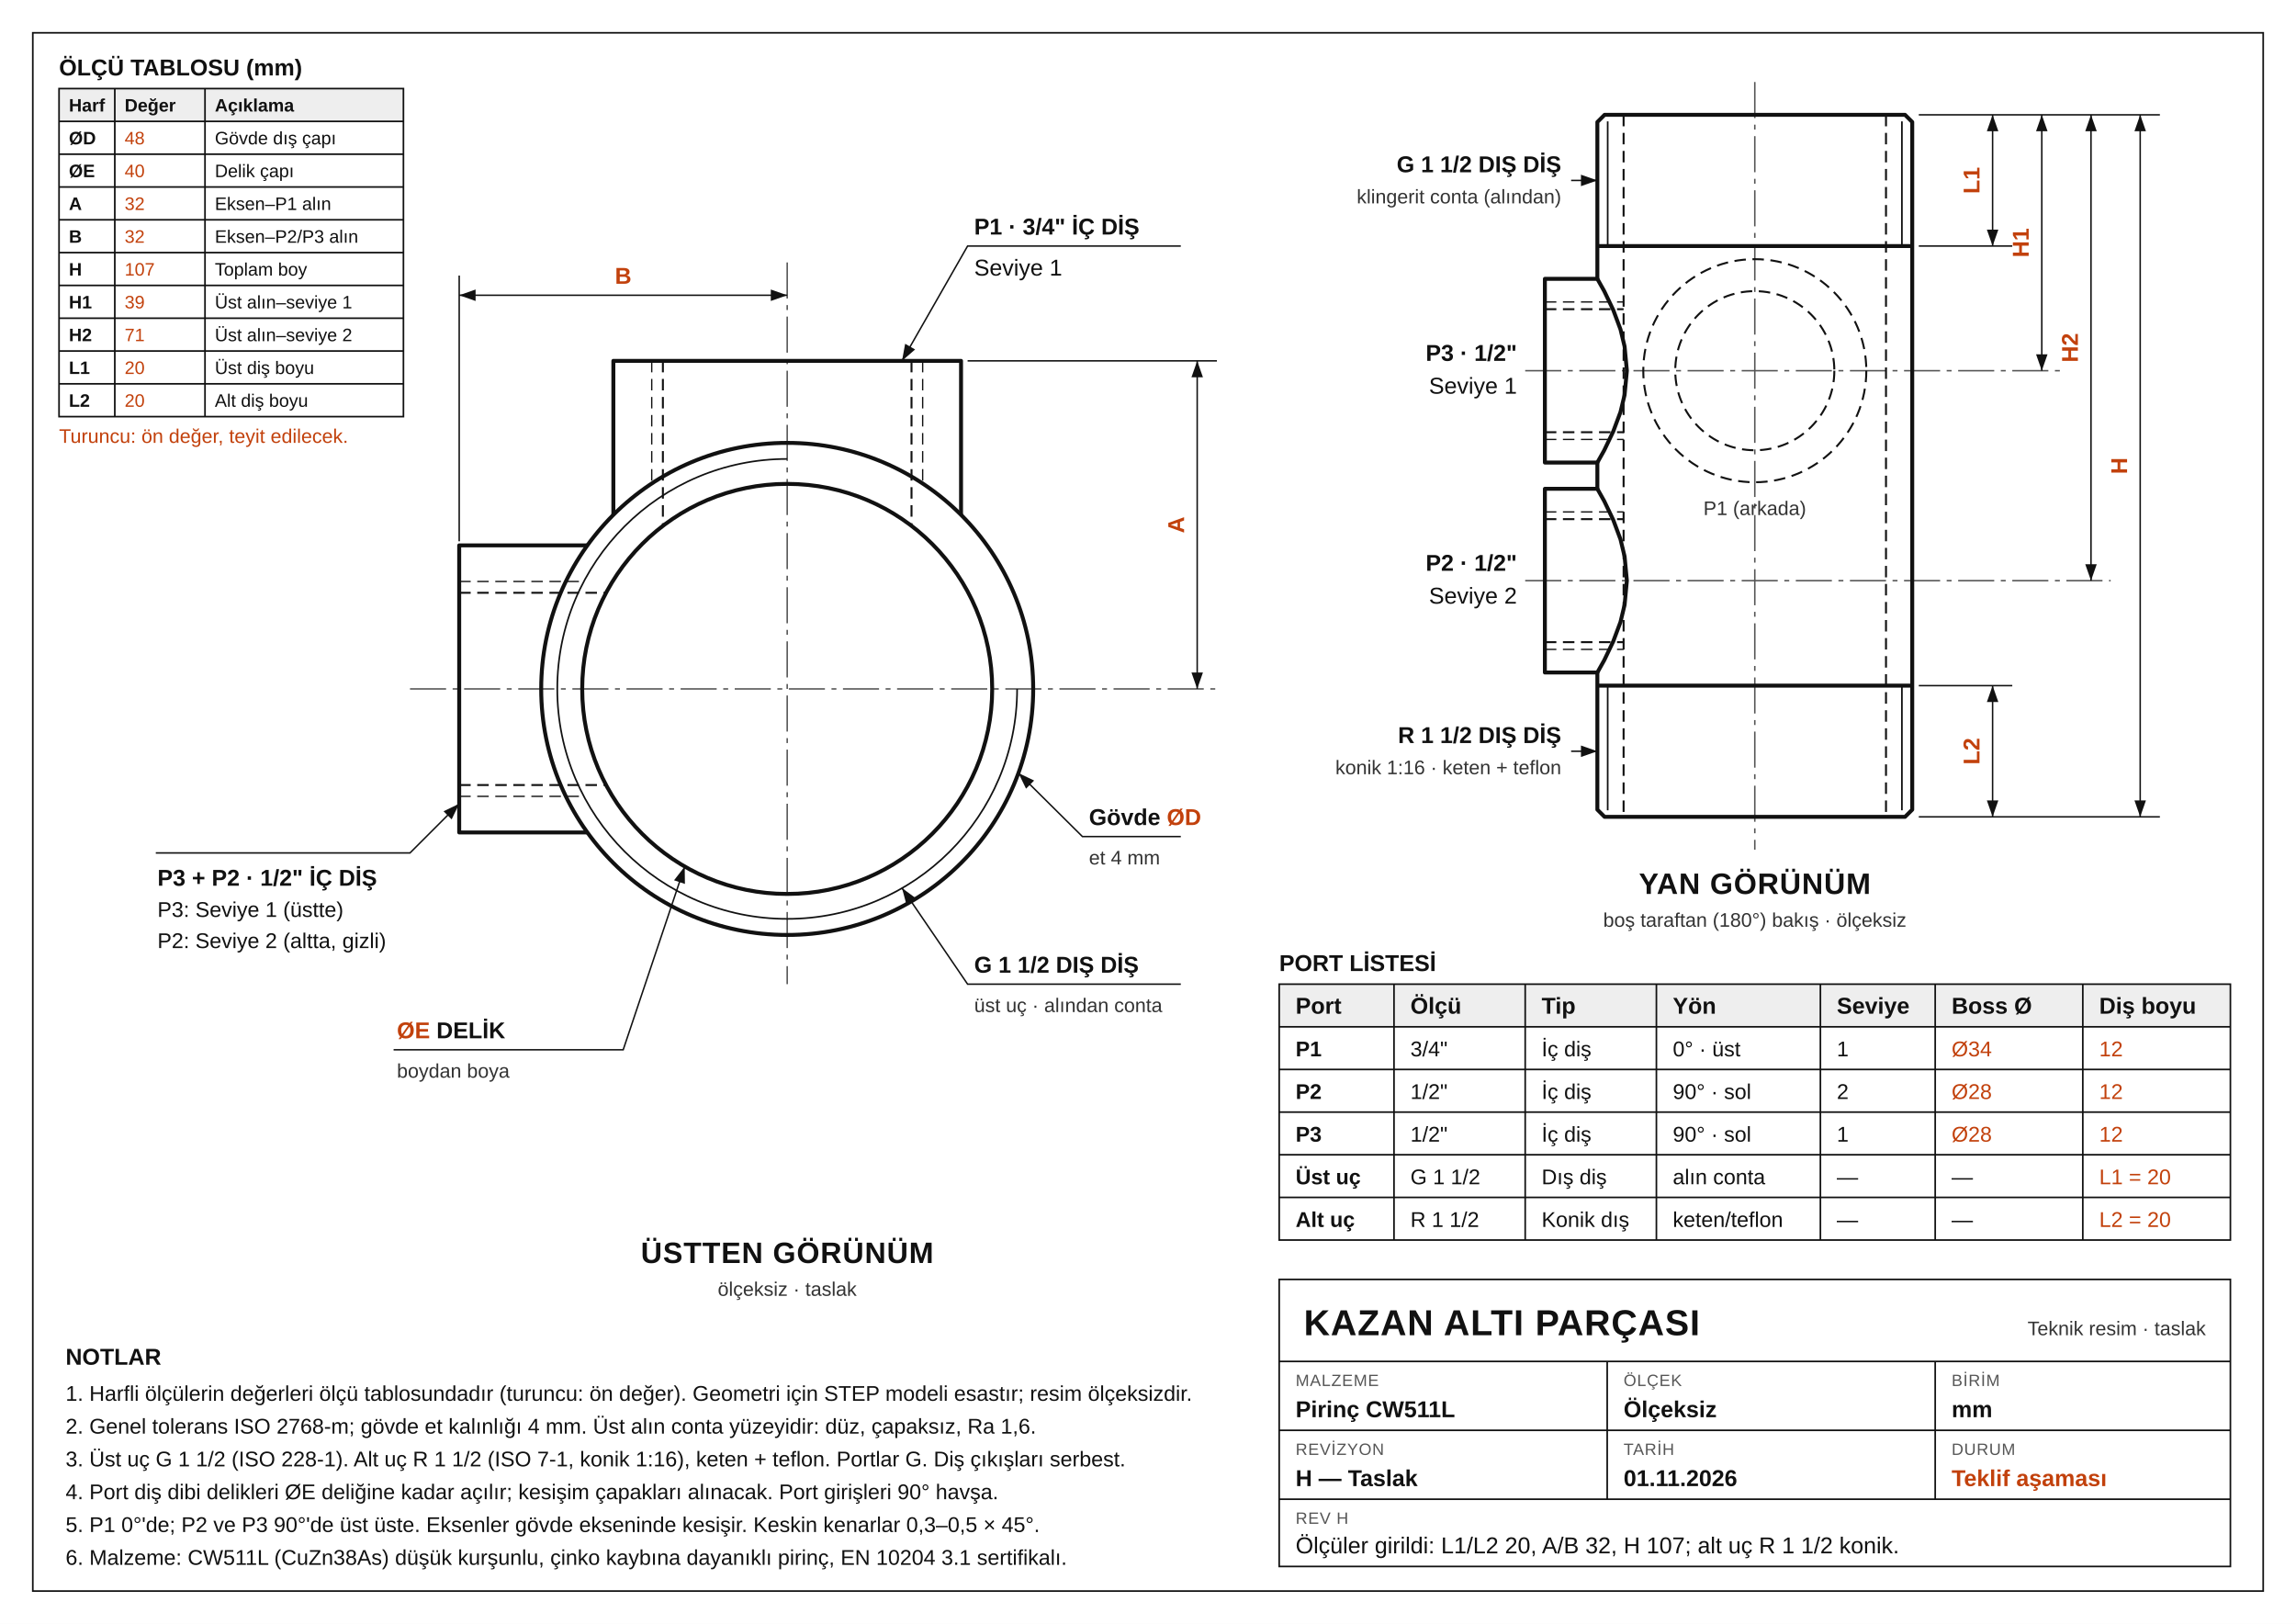
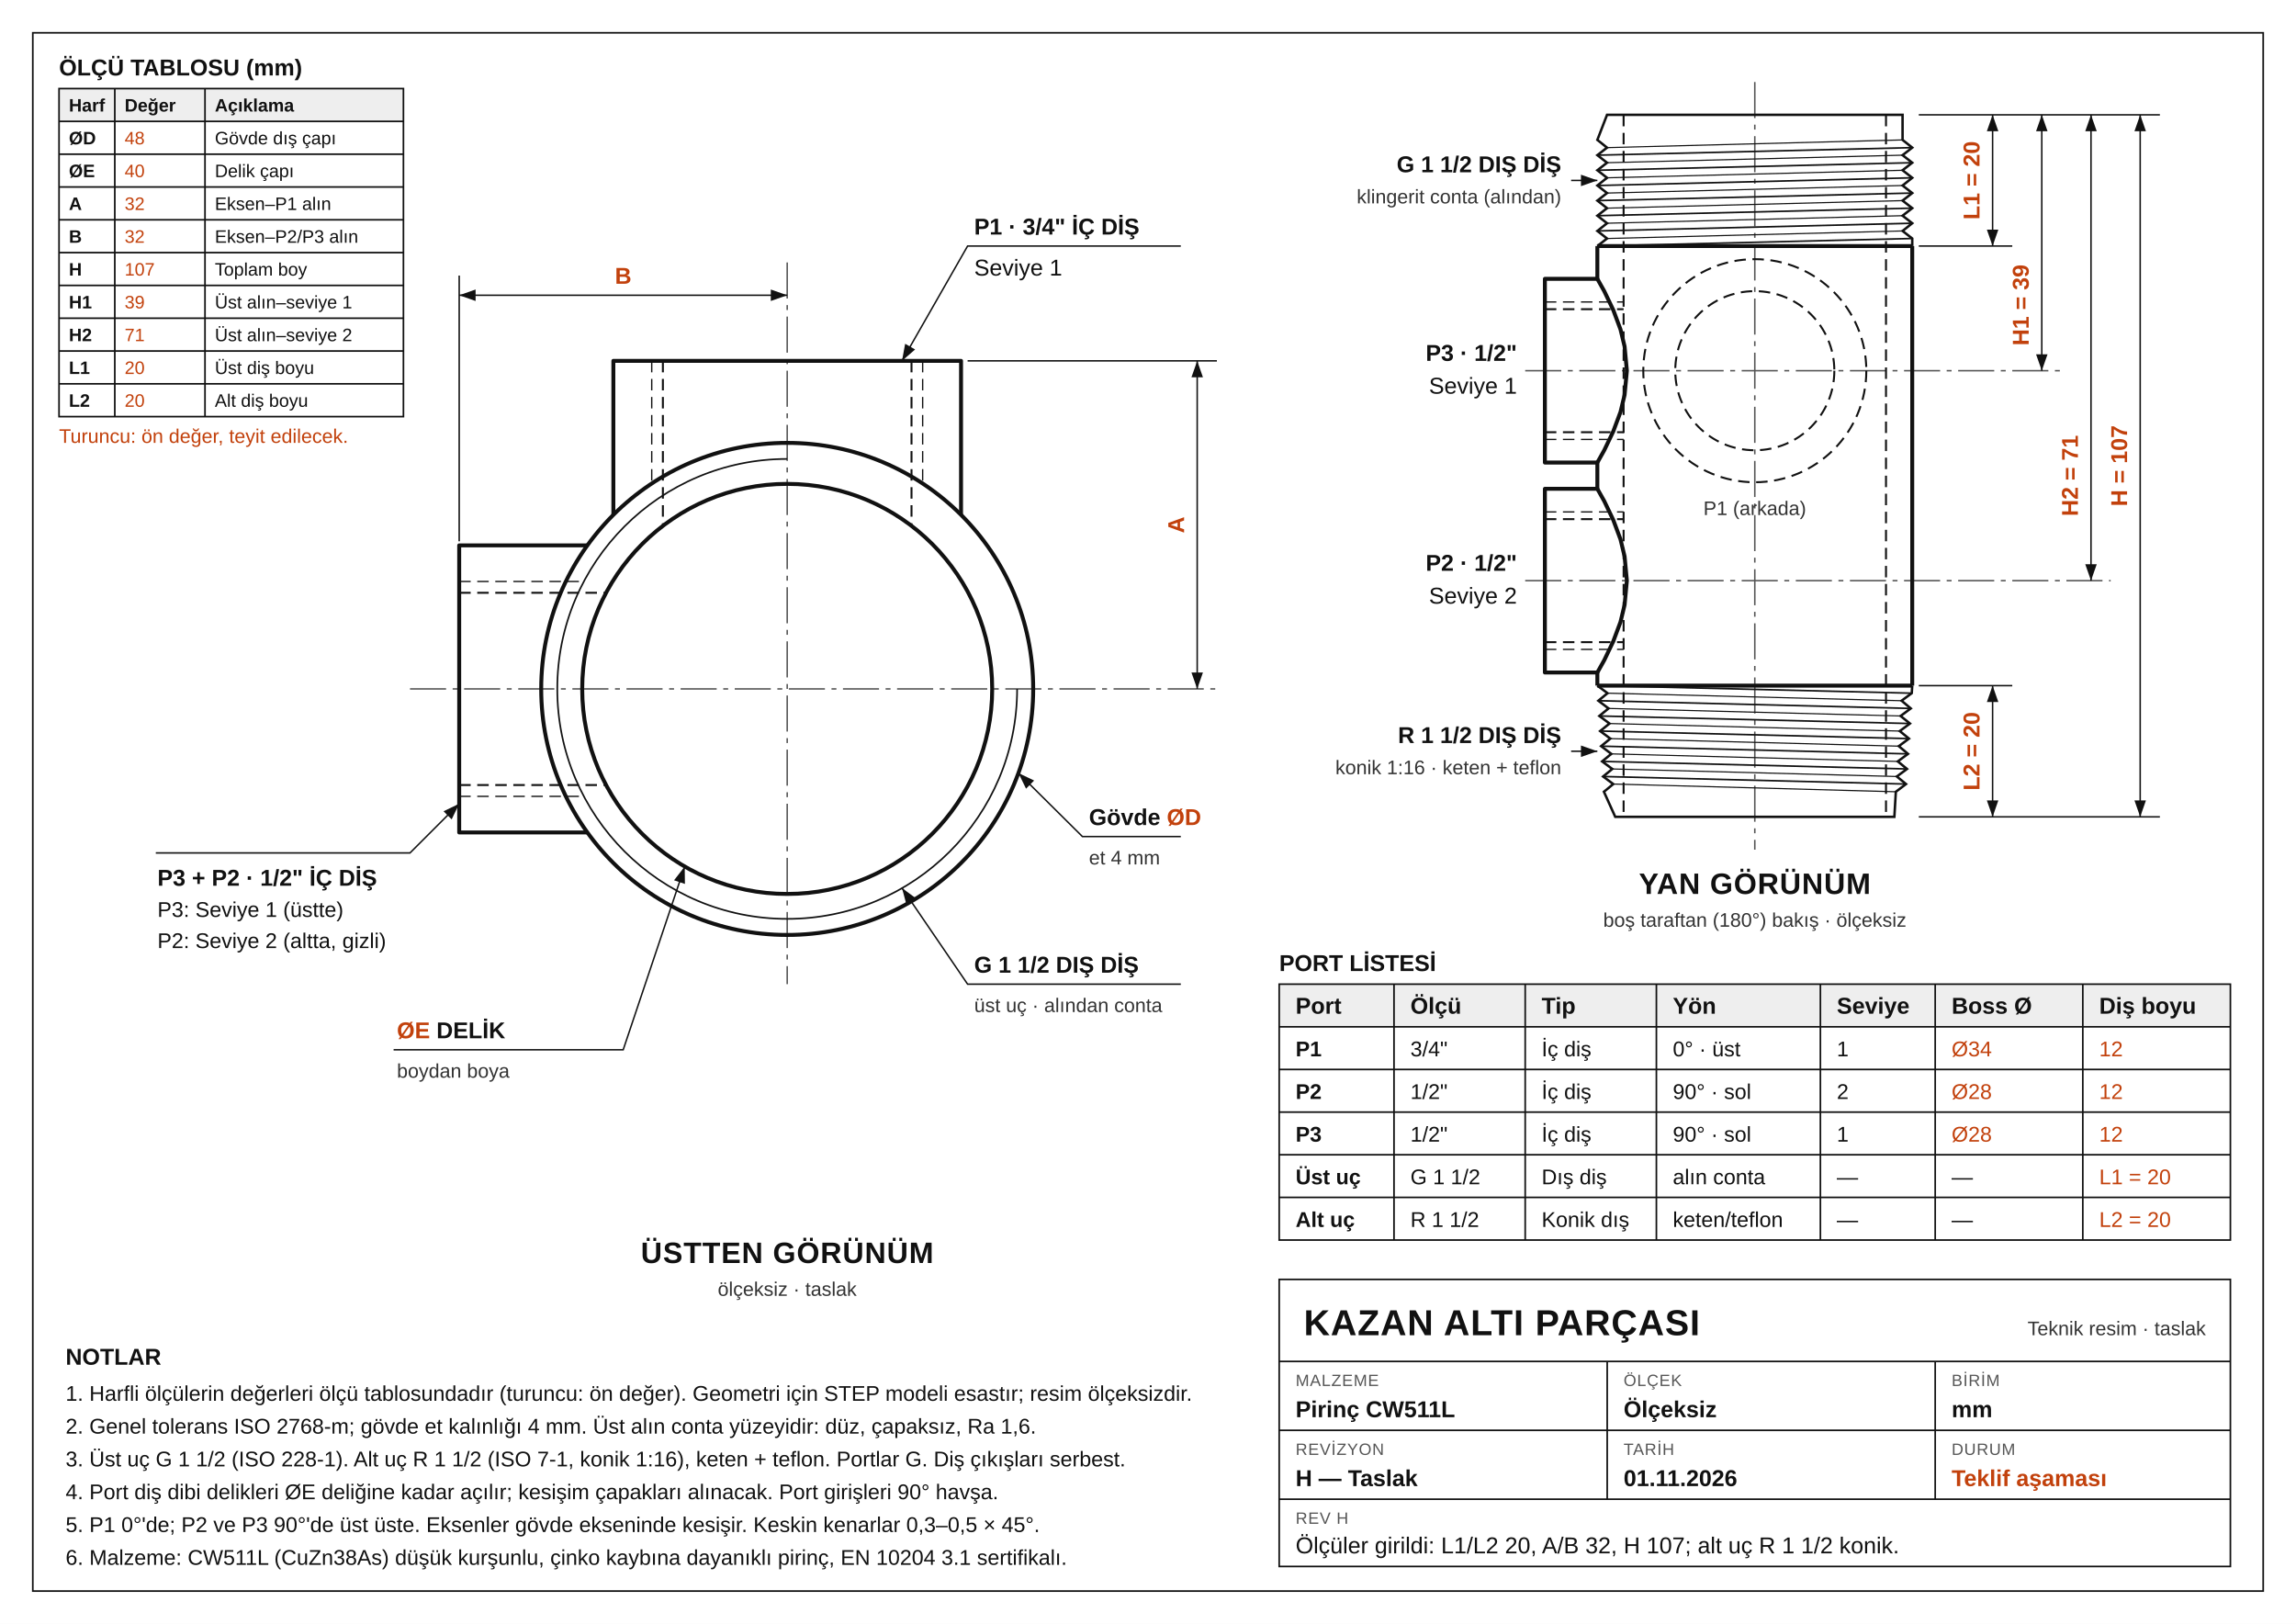
<svg xmlns="http://www.w3.org/2000/svg" viewBox="0 0 1400 990" width="1400" height="990" font-family="Arial, Helvetica, sans-serif">
  <defs>
    <marker id="arr" viewBox="0 0 10 10" refX="10" refY="5" markerWidth="10" markerHeight="10" markerUnits="userSpaceOnUse" orient="auto-start-reverse">
      <path d="M0,1.5 L10,5 L0,8.5 z" fill="#111" />
    </marker>
    <style>
      .vis{fill:none;stroke:#111;stroke-width:2.4;stroke-linejoin:round}
      .thin{fill:none;stroke:#111;stroke-width:1}
      .hid{fill:none;stroke:#111;stroke-width:1.2;stroke-dasharray:7 4}
      .hidt{fill:none;stroke:#111;stroke-width:0.8;stroke-dasharray:7 4}
      .ctr{fill:none;stroke:#555;stroke-width:0.9;stroke-dasharray:22 4 3 4}
      .dim{fill:none;stroke:#111;stroke-width:0.9}
      .dima{fill:none;stroke:#111;stroke-width:0.9;marker-start:url(#arr);marker-end:url(#arr)}
      .lead{fill:none;stroke:#111;stroke-width:0.9;marker-start:url(#arr)}
      .grid{fill:none;stroke:#111;stroke-width:1}
      .t{font-size:14px;fill:#111}
      .tb{font-size:14px;font-weight:700;fill:#111}
      .ts{font-size:12px;fill:#333}
      .tn{font-size:13px;fill:#111}
      .tl{font-size:10px;fill:#555;letter-spacing:.4px}
      .h{font-size:18px;font-weight:700;fill:#111;letter-spacing:.5px}
      .tt{font-size:11px;fill:#111}
      .ttb{font-size:11px;font-weight:700;fill:#111}
+       .dis{fill:none;stroke:#111;stroke-width:1.5;stroke-linejoin:miter}
+       .disi{fill:none;stroke:#111;stroke-width:.7}
      .q{fill:#c2410c}
    </style>
  </defs>
  <rect x="0" y="0" width="1400" height="990" fill="#fff" />
  <rect x="20" y="20" width="1360" height="950" class="grid" stroke-width="1.6" />
  <g transform="translate(100,0)">
    <line class="ctr" x1="150" y1="420" x2="642" y2="420" />
    <line class="ctr" x1="380" y1="160" x2="380" y2="600" />
    <circle class="vis" cx="380" cy="420" r="150" />
    <path class="thin" d="M380 279.8 A140.2 140.2 0 1 0 520.2 420" />
    <circle class="vis" cx="380" cy="420" r="125" />
    <path class="vis" d="M274 313.9 V220 H486 V313.9" />
    <path class="hid" d="M304.2 220 V320.6 M455.8 220 V320.6" />
    <path class="hidt" d="M297.4 220 V295 M462.6 220 V295" />
    <path class="vis" d="M258.2 332.5 H180 V507.5 H258.2" />
    <path class="hid" d="M180 361.4 H269.6 M180 478.6 H269.6" />
    <path class="hidt" d="M180 354.5 H255 M180 485.5 H255" />
    <polyline class="lead" points="521,471.3 560,510 620,510" />
    <text class="tb" x="564" y="503">Gövde <tspan class="q">ØD</tspan>
    </text>
    <text class="ts" x="564" y="527">et 4 mm</text>
    <polyline class="lead" points="450,541.4 490,600 620,600" />
    <text class="tb" x="494" y="593">G 1 1/2 DIŞ DİŞ</text>
    <text class="ts" x="494" y="617">üst uç · alından conta</text>
    <polyline class="lead" points="317.5,528.3 280,640 140,640" />
    <text class="tb" x="142" y="633">
      <tspan class="q">ØE</tspan> DELİK</text>
    <text class="ts" x="142" y="657">boydan boya</text>
    <line class="dim" x1="490" y1="220" x2="642" y2="220" />
    <line class="dima" x1="630" y1="220" x2="630" y2="420" />
    <text class="tb q" transform="translate(622 320) rotate(-90)" text-anchor="middle">A</text>
    <line class="dim" x1="180" y1="330" x2="180" y2="168" />
    <line class="dima" x1="180" y1="180" x2="380" y2="180" />
    <text class="tb q" x="280" y="173" text-anchor="middle">B</text>
    <polyline class="lead" points="450,220 490,150 620,150" />
    <text class="tb" x="494" y="143">P1 · 3/4" İÇ DİŞ</text>
    <text class="t" x="494" y="168">Seviye 1</text>
    <polyline class="lead" points="180,490 150,520 -5,520" />
    <text class="tb" x="-4" y="540">P3 + P2 · 1/2" İÇ DİŞ</text>
    <text class="tn" x="-4" y="559">P3: Seviye 1 (üstte)</text>
    <text class="tn" x="-4" y="578">P2: Seviye 2 (altta, gizli)</text>
    <text class="h" x="380" y="770" text-anchor="middle">ÜSTTEN GÖRÜNÜM</text>
    <text class="ts" x="380" y="790" text-anchor="middle">ölçeksiz · taslak</text>
  </g>
  <g>
    <text class="tb" x="36" y="46">ÖLÇÜ TABLOSU (mm)</text>
    <rect x="36" y="54" width="210" height="20" fill="#eee" />
    <rect class="grid" x="36" y="54" width="210" height="200" />
    <path class="grid" d="M36 74 H246 M36 94 H246 M36 114 H246 M36 134 H246 M36 154 H246 M36 174 H246 M36 194 H246 M36 214 H246 M36 234 H246 M70 54 V254 M125 54 V254" />
    <text class="ttb" x="42" y="68">Harf</text>
    <text class="ttb" x="76" y="68">Değer</text>
    <text class="ttb" x="131" y="68">Açıklama</text>
    <text class="ttb" x="42" y="88">ØD</text>
    <text class="tt q" x="76" y="88">48</text>
    <text class="tt" x="131" y="88">Gövde dış çapı</text>
    <text class="ttb" x="42" y="108">ØE</text>
    <text class="tt q" x="76" y="108">40</text>
    <text class="tt" x="131" y="108">Delik çapı</text>
    <text class="ttb" x="42" y="128">A</text>
    <text class="tt q" x="76" y="128">32</text>
    <text class="tt" x="131" y="128">Eksen–P1 alın</text>
    <text class="ttb" x="42" y="148">B</text>
    <text class="tt q" x="76" y="148">32</text>
    <text class="tt" x="131" y="148">Eksen–P2/P3 alın</text>
    <text class="ttb" x="42" y="168">H</text>
    <text class="tt q" x="76" y="168">107</text>
    <text class="tt" x="131" y="168">Toplam boy</text>
    <text class="ttb" x="42" y="188">H1</text>
    <text class="tt q" x="76" y="188">39</text>
    <text class="tt" x="131" y="188">Üst alın–seviye 1</text>
    <text class="ttb" x="42" y="208">H2</text>
    <text class="tt q" x="76" y="208">71</text>
    <text class="tt" x="131" y="208">Üst alın–seviye 2</text>
    <text class="ttb" x="42" y="228">L1</text>
    <text class="tt q" x="76" y="228">20</text>
    <text class="tt" x="131" y="228">Üst diş boyu</text>
    <text class="ttb" x="42" y="248">L2</text>
    <text class="tt q" x="76" y="248">20</text>
    <text class="tt" x="131" y="248">Alt diş boyu</text>
    <text class="ts q" x="36" y="270">Turuncu: ön değer, teyit edilecek.</text>
  </g>
  <g>
    <line class="ctr" x1="1070" y1="50" x2="1070" y2="518" />
    <line class="ctr" x1="930" y1="226" x2="1257" y2="226" />
    <line class="ctr" x1="930" y1="354" x2="1287" y2="354" />
-     <path class="vis" d="M974 493.6 V410 H942 V298 H974 V282 H942 V170 H974 V74.4 L978.4 70 H1161.6 L1166 74.4 V493.6 L1161.6 498 H978.4 Z" />
+     <path class="vis" d="M974 418 V410 H942 V298 H974 V282 H942 V170 H974 V150 M1166 150 V418" />
    <path class="vis" d="M974 170 L975 171.8 L978.2 177.5 L983.7 189 L988.1 200.8 L990.6 211.2 L992 226 L990.6 240.8 L988.1 251.2 L983.7 263 L978.2 274.5 L975 280.2 L974 282" />
    <path class="vis" d="M974 298 L975 299.8 L978.2 305.5 L983.7 317 L988.1 328.8 L990.6 339.2 L992 354 L990.6 368.8 L988.1 379.2 L983.7 391 L978.2 402.5 L975 408.2 L974 410" />
    <line class="vis" x1="974" y1="150" x2="1166" y2="150" />
    <line class="vis" x1="974" y1="418" x2="1166" y2="418" />
-     <path class="thin" d="M980.3 74 V150 M1159.7 74 V150 M980.3 418 V494 M1159.7 418 V494" />
+     <path class="dis" d="M974.0 150.0 L979.9 145.4 L974.0 140.8 L979.9 136.1 L974.0 131.5 L979.9 126.9 L974.0 122.3 L979.9 117.7 L974.0 113.1 L979.9 108.4 L974.0 103.8 L979.9 99.2 L974.0 94.6 L979.9 90.0 L974.0 85.3 L979.9 70.0 L1160.1 70.0 L1160.1 85.3 L1166.0 90.0 L1160.1 94.6 L1166.0 99.2 L1160.1 103.8 L1166.0 108.4 L1160.1 113.1 L1166.0 117.7 L1160.1 122.3 L1166.0 126.9 L1160.1 131.5 L1166.0 136.1 L1160.1 140.8 L1166.0 145.4 L1166.0 150.0" />
+     <path class="thin" d="M974.0 150.0 L1166.0 145.4 M974.0 140.8 L1166.0 136.1 M974.0 131.5 L1166.0 126.9 M974.0 122.3 L1166.0 117.7 M974.0 113.1 L1166.0 108.4 M974.0 103.8 L1166.0 99.2 M974.0 94.6 L1166.0 90.0" />
+     <path class="disi" d="M979.9 145.4 L1160.1 140.8 M979.9 136.1 L1160.1 131.5 M979.9 126.9 L1160.1 122.3 M979.9 117.7 L1160.1 113.1 M979.9 108.4 L1160.1 103.8 M979.9 99.2 L1160.1 94.6 M979.9 90.0 L1160.1 85.3" />
+     <path class="dis" d="M974.0 418.0 L980.2 422.6 L974.6 427.2 L980.8 431.9 L975.2 436.5 L981.4 441.1 L975.7 445.7 L981.9 450.3 L976.3 454.9 L982.5 459.6 L976.9 464.2 L983.1 468.8 L977.5 473.4 L983.7 478.0 L978.0 482.7 L984.9 498.0 L1155.1 498.0 L1156.0 482.7 L1162.2 478.0 L1156.6 473.4 L1162.8 468.8 L1157.2 464.2 L1163.4 459.6 L1157.8 454.9 L1164.0 450.3 L1158.4 445.7 L1164.6 441.1 L1158.9 436.5 L1165.1 431.9 L1159.5 427.2 L1165.7 422.6 L1166.0 418.0" />
+     <path class="thin" d="M974.0 418.0 L1165.7 422.6 M974.6 427.2 L1165.1 431.9 M975.2 436.5 L1164.6 441.1 M975.7 445.7 L1164.0 450.3 M976.3 454.9 L1163.4 459.6 M976.9 464.2 L1162.8 468.8 M977.5 473.4 L1162.2 478.0" />
+     <path class="disi" d="M980.2 422.6 L1159.5 427.2 M980.8 431.9 L1158.9 436.5 M981.4 441.1 L1158.4 445.7 M981.9 450.3 L1157.8 454.9 M982.5 459.6 L1157.2 464.2 M983.1 468.8 L1156.6 473.4 M983.7 478.0 L1156.0 482.7" />
    <path class="hid" d="M990 70 V498 M1150 70 V498" />
    <path class="hid" d="M942 188.5 H990 M942 263.5 H990 M942 316.5 H990 M942 391.5 H990" />
    <path class="hidt" d="M942 184.1 H990 M942 267.9 H990 M942 312.1 H990 M942 395.9 H990" />
    <circle class="hid" cx="1070" cy="226" r="68" />
    <circle class="hid" cx="1070" cy="226" r="48.5" />
    <text class="ts" x="1070" y="314" text-anchor="middle">P1 (arkada)</text>
    <line class="dim" x1="1170" y1="70" x2="1317" y2="70" />
    <line class="dim" x1="1170" y1="150" x2="1227" y2="150" />
    <line class="dim" x1="1170" y1="418" x2="1227" y2="418" />
    <line class="dim" x1="1170" y1="498" x2="1317" y2="498" />
    <line class="dima" x1="1215" y1="70" x2="1215" y2="150" />
-     <text class="tb q" transform="translate(1207 110) rotate(-90)" text-anchor="middle">L1</text>
+     <text class="tb q" transform="translate(1207 110) rotate(-90)" text-anchor="middle">L1 = 20</text>
    <line class="dima" x1="1215" y1="418" x2="1215" y2="498" />
-     <text class="tb q" transform="translate(1207 458) rotate(-90)" text-anchor="middle">L2</text>
+     <text class="tb q" transform="translate(1207 458) rotate(-90)" text-anchor="middle">L2 = 20</text>
    <line class="dima" x1="1245" y1="70" x2="1245" y2="226" />
-     <text class="tb q" transform="translate(1237 148) rotate(-90)" text-anchor="middle">H1</text>
+     <text class="tb q" transform="translate(1237 186) rotate(-90)" text-anchor="middle">H1 = 39</text>
    <line class="dima" x1="1275" y1="70" x2="1275" y2="354" />
-     <text class="tb q" transform="translate(1267 212) rotate(-90)" text-anchor="middle">H2</text>
+     <text class="tb q" transform="translate(1267 290) rotate(-90)" text-anchor="middle">H2 = 71</text>
    <line class="dima" x1="1305" y1="70" x2="1305" y2="498" />
-     <text class="tb q" transform="translate(1297 284) rotate(-90)" text-anchor="middle">H</text>
+     <text class="tb q" transform="translate(1297 284) rotate(-90)" text-anchor="middle">H = 107</text>
    <polyline class="lead" points="974,110 958,110" />
    <text class="tb" x="952" y="105" text-anchor="end">G 1 1/2 DIŞ DİŞ</text>
    <text class="ts" x="952" y="124" text-anchor="end">klingerit conta (alından)</text>
    <polyline class="lead" points="974,458 958,458" />
    <text class="tb" x="952" y="453" text-anchor="end">R 1 1/2 DIŞ DİŞ</text>
    <text class="ts" x="952" y="472" text-anchor="end">konik 1:16 · keten + teflon</text>
    <text class="tb" x="925" y="220" text-anchor="end">P3 · 1/2"</text>
    <text class="t" x="925" y="240" text-anchor="end">Seviye 1</text>
    <text class="tb" x="925" y="348" text-anchor="end">P2 · 1/2"</text>
    <text class="t" x="925" y="368" text-anchor="end">Seviye 2</text>
    <text class="h" x="1070" y="545" text-anchor="middle">YAN GÖRÜNÜM</text>
    <text class="ts" x="1070" y="565" text-anchor="middle">boş taraftan (180°) bakış · ölçeksiz</text>
  </g>
  <g>
    <text class="tb" x="780" y="592">PORT LİSTESİ</text>
    <rect x="780" y="600" width="580" height="26" fill="#eee" />
    <rect x="780" y="600" width="580" height="156" class="grid" />
    <path class="grid" d="M780 626 H1360 M780 652 H1360 M780 678 H1360 M780 704 H1360 M780 730 H1360" />
    <path class="grid" d="M850 600 V756 M930 600 V756 M1010 600 V756 M1110 600 V756 M1180 600 V756 M1270 600 V756" />
    <g class="tb" font-size="13">
      <text x="790" y="618">Port</text>
      <text x="860" y="618">Ölçü</text>
      <text x="940" y="618">Tip</text>
      <text x="1020" y="618">Yön</text>
      <text x="1120" y="618">Seviye</text>
      <text x="1190" y="618">Boss Ø</text>
      <text x="1280" y="618">Diş boyu</text>
    </g>
    <g class="tn">
      <text x="790" y="644" font-weight="700">P1</text>
      <text x="860" y="644">3/4"</text>
      <text x="940" y="644">İç diş</text>
      <text x="1020" y="644">0° · üst</text>
      <text x="1120" y="644">1</text>
      <text x="1190" y="644" class="q">Ø34</text>
      <text x="1280" y="644" class="q">12</text>
      <text x="790" y="670" font-weight="700">P2</text>
      <text x="860" y="670">1/2"</text>
      <text x="940" y="670">İç diş</text>
      <text x="1020" y="670">90° · sol</text>
      <text x="1120" y="670">2</text>
      <text x="1190" y="670" class="q">Ø28</text>
      <text x="1280" y="670" class="q">12</text>
      <text x="790" y="696" font-weight="700">P3</text>
      <text x="860" y="696">1/2"</text>
      <text x="940" y="696">İç diş</text>
      <text x="1020" y="696">90° · sol</text>
      <text x="1120" y="696">1</text>
      <text x="1190" y="696" class="q">Ø28</text>
      <text x="1280" y="696" class="q">12</text>
      <text x="790" y="722" font-weight="700">Üst uç</text>
      <text x="860" y="722">G 1 1/2</text>
      <text x="940" y="722">Dış diş</text>
      <text x="1020" y="722">alın conta</text>
      <text x="1120" y="722">—</text>
      <text x="1190" y="722">—</text>
      <text x="1280" y="722" class="q">L1 = 20</text>
      <text x="790" y="748" font-weight="700">Alt uç</text>
      <text x="860" y="748">R 1 1/2</text>
      <text x="940" y="748">Konik dış</text>
      <text x="1020" y="748">keten/teflon</text>
      <text x="1120" y="748">—</text>
      <text x="1190" y="748">—</text>
      <text x="1280" y="748" class="q">L2 = 20</text>
    </g>
  </g>
  <g>
    <text class="tb" x="40" y="832">NOTLAR</text>
    <text class="tn" x="40" y="854">1. Harfli ölçülerin değerleri ölçü tablosundadır (turuncu: ön değer). Geometri için STEP modeli esastır; resim ölçeksizdir.</text>
    <text class="tn" x="40" y="874">2. Genel tolerans ISO 2768-m; gövde et kalınlığı 4 mm. Üst alın conta yüzeyidir: düz, çapaksız, Ra 1,6.</text>
    <text class="tn" x="40" y="894">3. Üst uç G 1 1/2 (ISO 228-1). Alt uç R 1 1/2 (ISO 7-1, konik 1:16), keten + teflon. Portlar G. Diş çıkışları serbest.</text>
    <text class="tn" x="40" y="914">4. Port diş dibi delikleri ØE deliğine kadar açılır; kesişim çapakları alınacak. Port girişleri 90° havşa.</text>
    <text class="tn" x="40" y="934">5. P1 0°'de; P2 ve P3 90°'de üst üste. Eksenler gövde ekseninde kesişir. Keskin kenarlar 0,3–0,5 × 45°.</text>
    <text class="tn" x="40" y="954">6. Malzeme: CW511L (CuZn38As) düşük kurşunlu, çinko kaybına dayanıklı pirinç, EN 10204 3.1 sertifikalı.</text>
  </g>
  <g>
    <rect x="780" y="780" width="580" height="175" class="grid" stroke-width="1.6" />
    <path class="grid" d="M780 830 H1360 M780 872 H1360 M780 914 H1360" />
    <path class="grid" d="M980 830 V914 M1180 830 V914" />
    <text x="795" y="814" font-size="22" font-weight="700" fill="#111" letter-spacing=".5">KAZAN ALTI PARÇASI</text>
    <text class="ts" x="1345" y="814" text-anchor="end">Teknik resim · taslak</text>
    <text class="tl" x="790" y="845">MALZEME</text>
    <text class="tb" x="790" y="864">Pirinç CW511L</text>
    <text class="tl" x="990" y="845">ÖLÇEK</text>
    <text class="tb" x="990" y="864">Ölçeksiz</text>
    <text class="tl" x="1190" y="845">BİRİM</text>
    <text class="tb" x="1190" y="864">mm</text>
    <text class="tl" x="790" y="887">REVİZYON</text>
    <text class="tb" x="790" y="906">H — Taslak</text>
    <text class="tl" x="990" y="887">TARİH</text>
    <text class="tb" x="990" y="906">01.11.2026</text>
    <text class="tl" x="1190" y="887">DURUM</text>
    <text class="tb q" x="1190" y="906">Teklif aşaması</text>
    <text class="tl" x="790" y="929">REV H</text>
    <text class="t" x="790" y="947">Ölçüler girildi: L1/L2 20, A/B 32, H 107; alt uç R 1 1/2 konik.</text>
  </g>
</svg>
